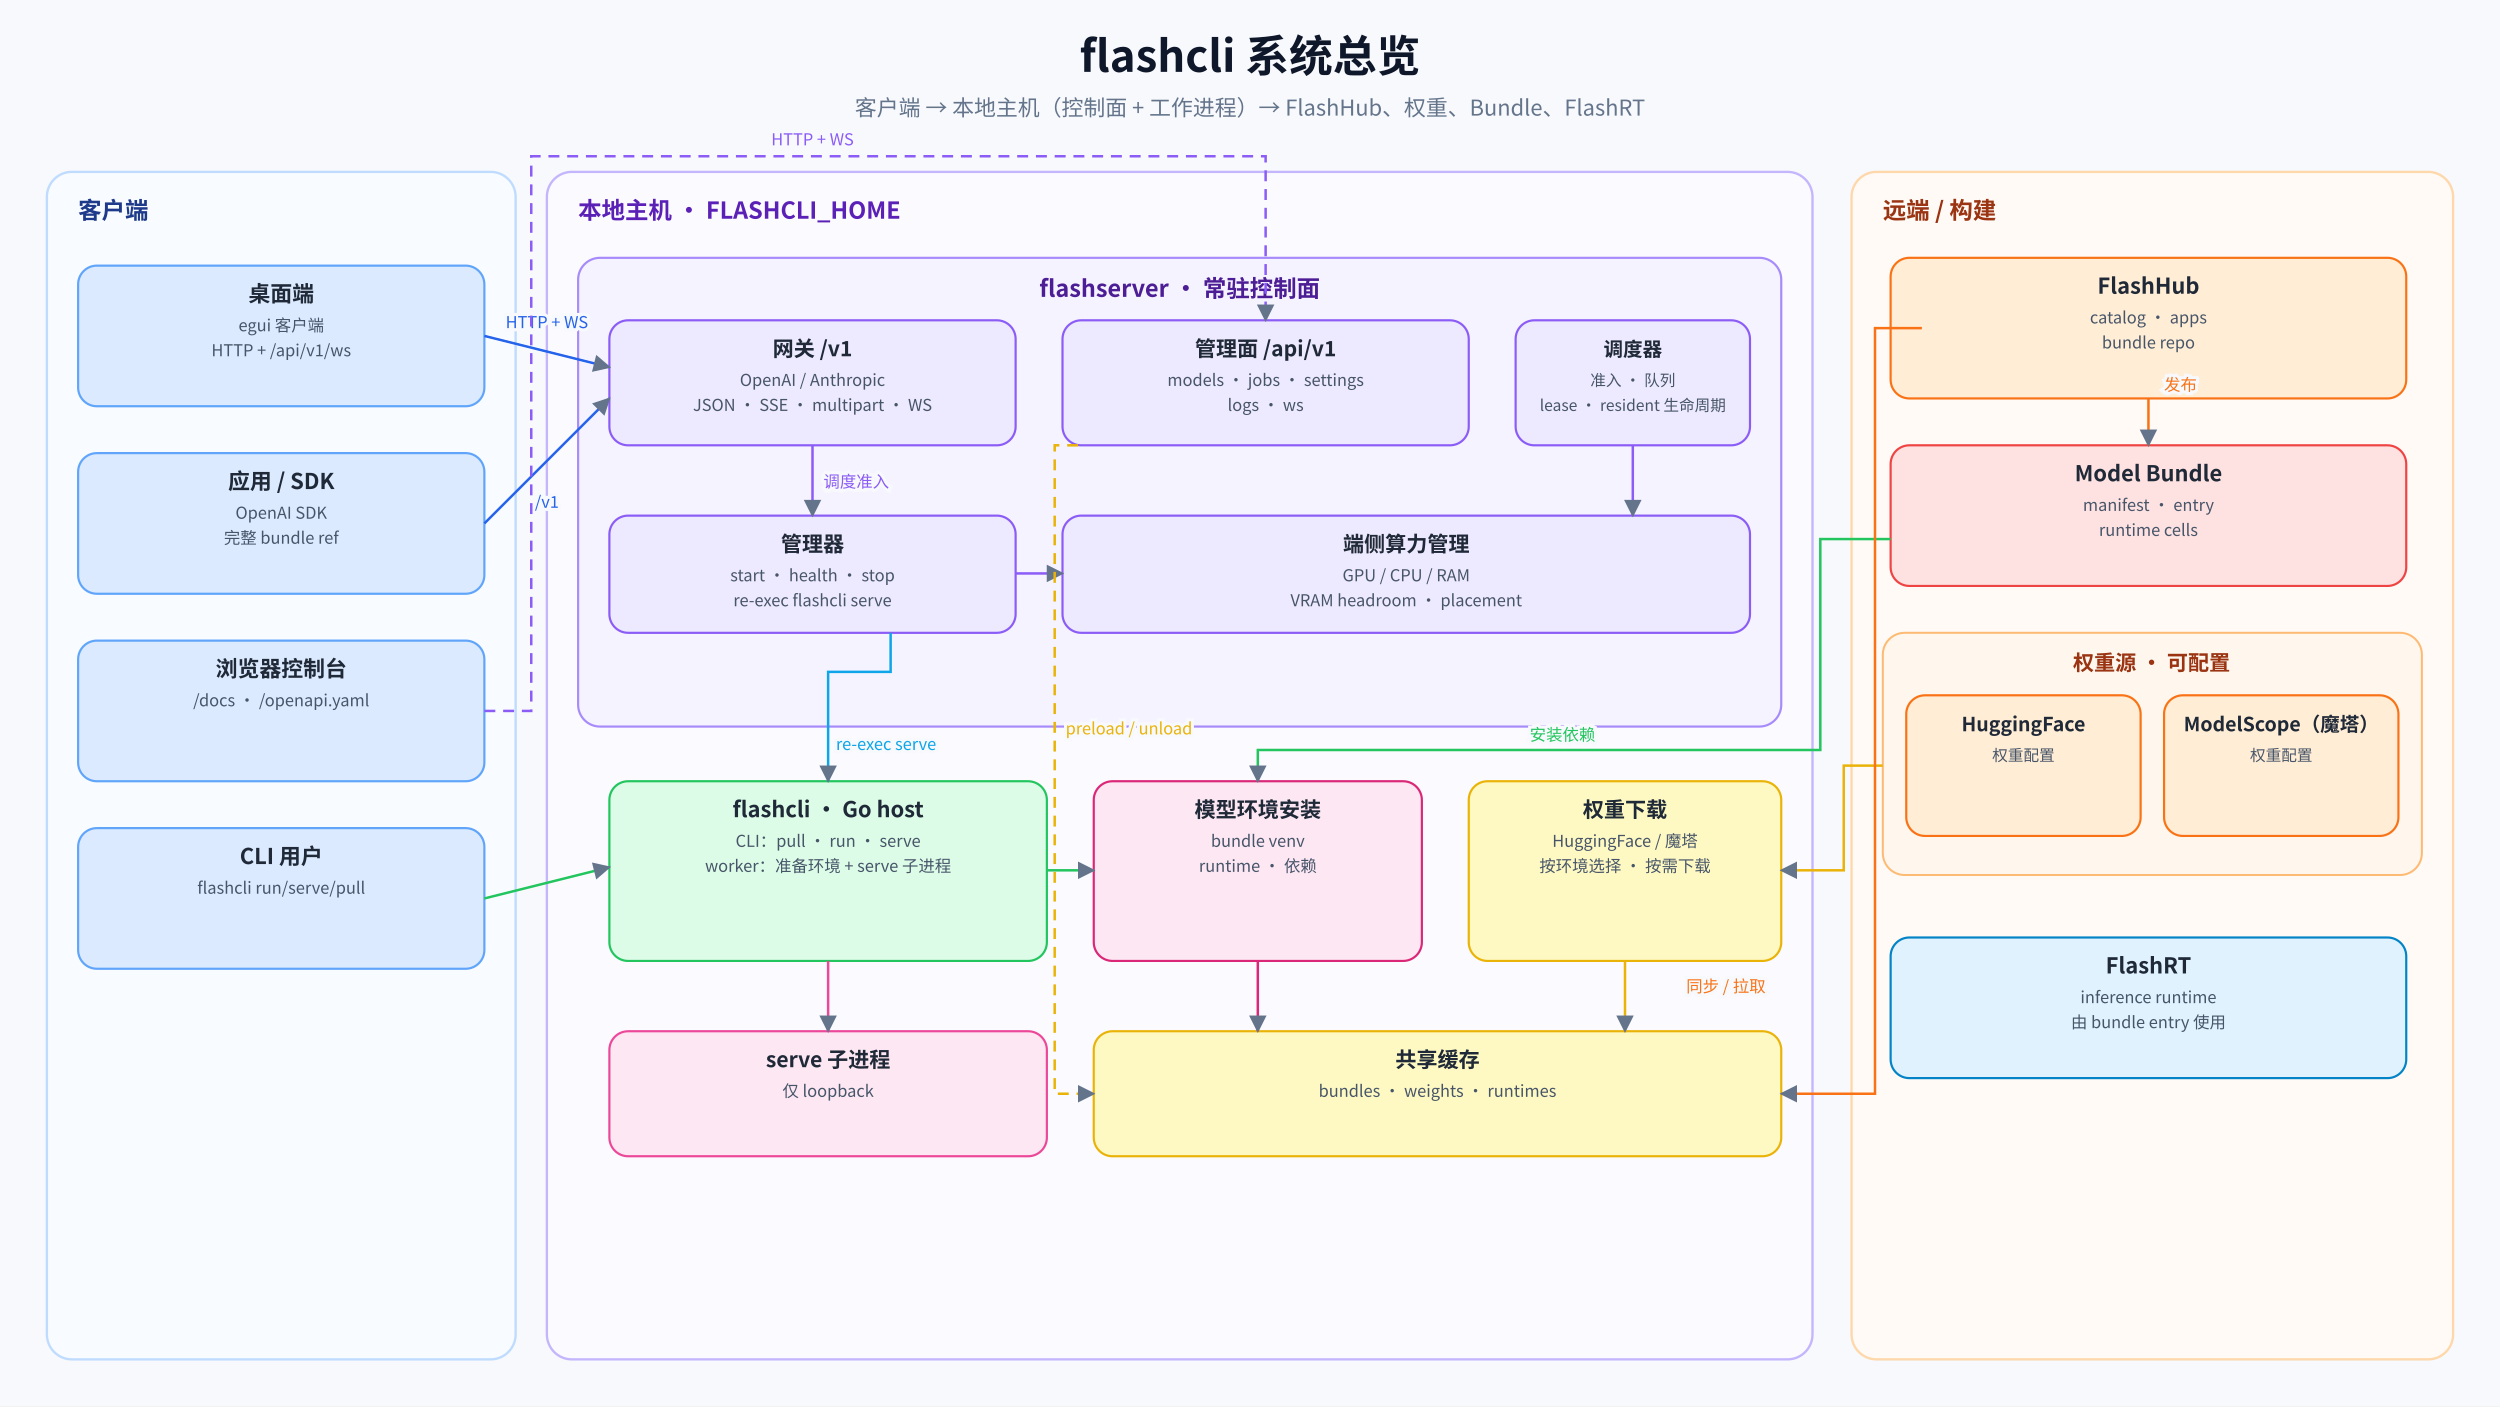
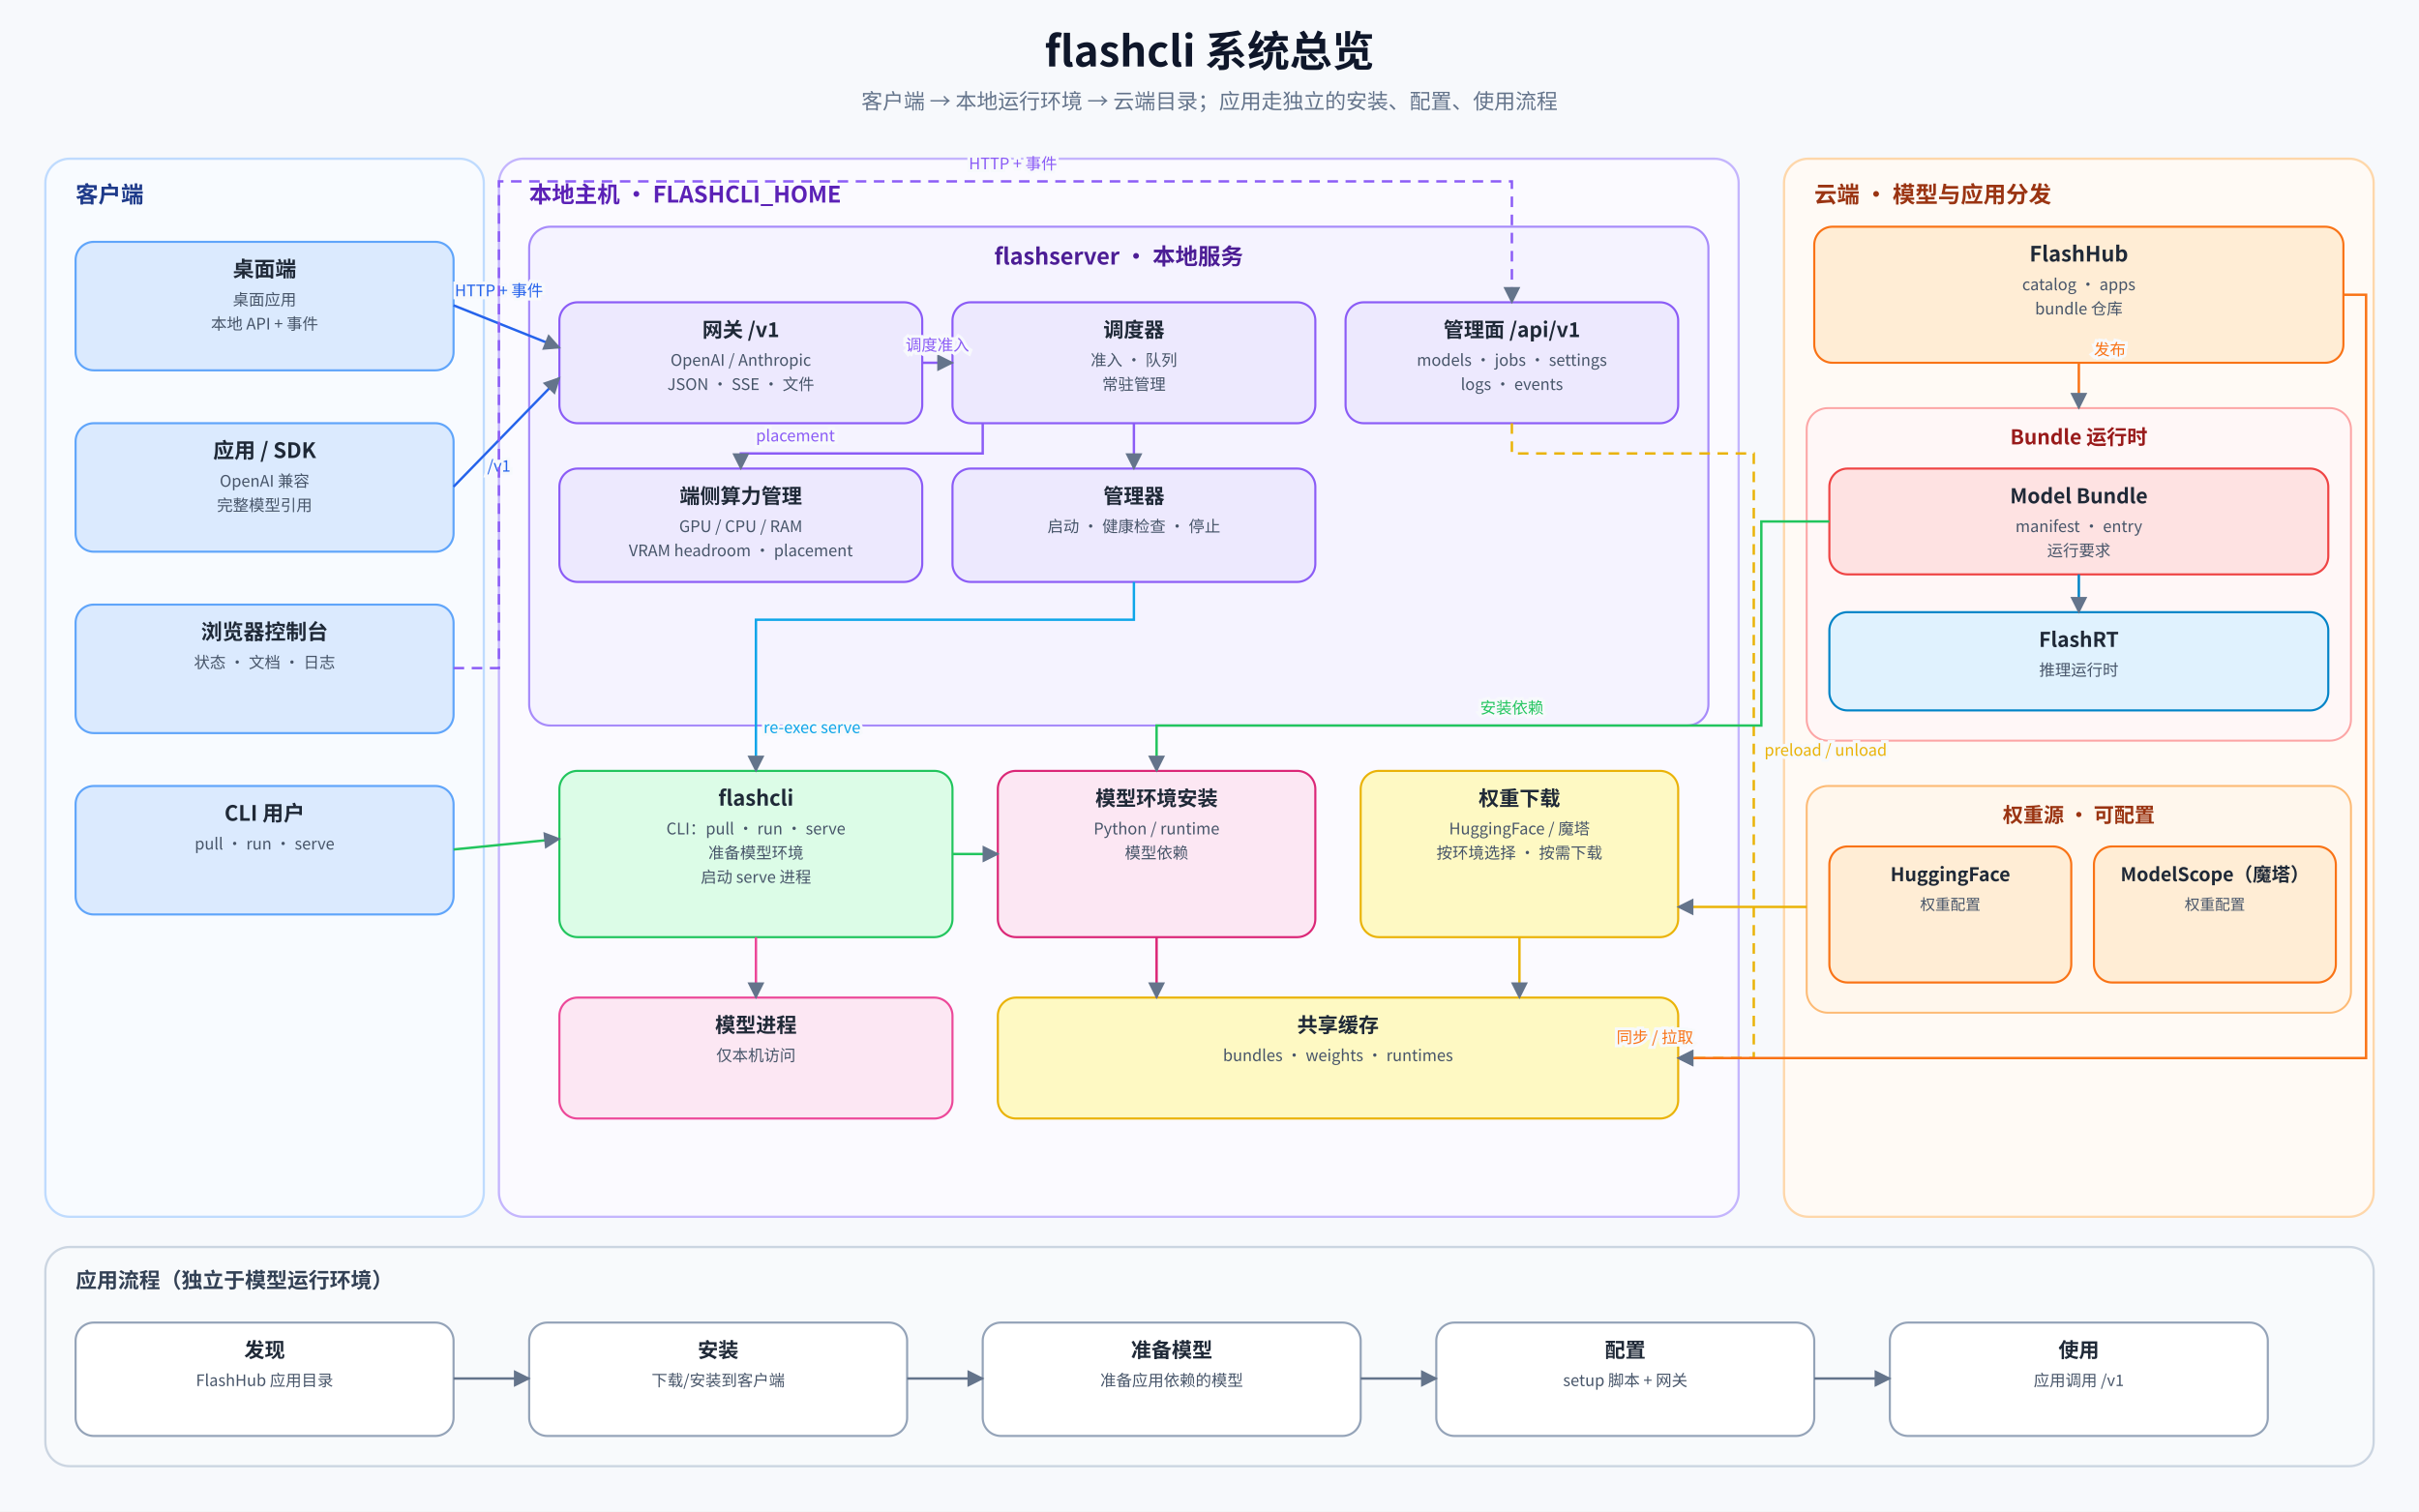
- <svg xmlns="http://www.w3.org/2000/svg" width="1600" height="900" viewBox="0 0 1600 900">
+ <svg xmlns="http://www.w3.org/2000/svg" width="1600" height="1000" viewBox="0 0 1600 1000">
  <defs>
    <marker id="arrow" viewBox="0 0 10 10" refX="9" refY="5" markerWidth="7" markerHeight="7" orient="auto-start-reverse">
      <path d="M 0 0 L 10 5 L 0 10 z" fill="#64748b" />
    </marker>
  </defs>
-   <rect width="1600" height="900" fill="#f7f9fc" />
-   <text x="800.0" y="46" text-anchor="middle" font-family="Noto Sans CJK SC, Microsoft YaHei, sans-serif" font-size="28" font-weight="700" fill="#0f172a">flashcli 系统总览</text>
-   <text x="800.0" y="74" text-anchor="middle" font-family="Noto Sans CJK SC, Microsoft YaHei, sans-serif" font-size="14" fill="#64748b">客户端 → 本地主机（控制面 + 工作进程）→ FlashHub、权重、Bundle、FlashRT</text>
-   <rect x="30" y="110" width="300" height="760" rx="16" fill="#f8fbff" stroke="#bfdbfe" stroke-width="1.5" />
-   <text x="50" y="140" font-family="Noto Sans CJK SC, Microsoft YaHei, sans-serif" font-size="15" font-weight="700" fill="#1e3a8a">客户端</text>
-   <rect x="350" y="110" width="810" height="760" rx="16" fill="#fbfaff" stroke="#c4b5fd" stroke-width="1.5" />
-   <text x="370" y="140" font-family="Noto Sans CJK SC, Microsoft YaHei, sans-serif" font-size="15" font-weight="700" fill="#5b21b6">本地主机 · FLASHCLI_HOME</text>
-   <rect x="1185" y="110" width="385" height="760" rx="16" fill="#fffaf5" stroke="#fed7aa" stroke-width="1.5" />
-   <text x="1205" y="140" font-family="Noto Sans CJK SC, Microsoft YaHei, sans-serif" font-size="15" font-weight="700" fill="#9a3412">远端 / 构建</text>
-   <rect x="50" y="170" width="260" height="90" rx="12" fill="#dbeafe" stroke="#60a5fa" stroke-width="1.4" />
-   <text x="180.0" y="193" text-anchor="middle" font-family="Noto Sans CJK SC, Microsoft YaHei, sans-serif" font-size="14" font-weight="700" fill="#1f2937">桌面端</text>
-   <text x="180.0" y="212" text-anchor="middle" font-family="Noto Sans CJK SC, Microsoft YaHei, sans-serif" font-size="10.5" fill="#475569">egui 客户端</text>
-   <text x="180.0" y="228" text-anchor="middle" font-family="Noto Sans CJK SC, Microsoft YaHei, sans-serif" font-size="10.5" fill="#475569">HTTP + /api/v1/ws</text>
-   <rect x="50" y="290" width="260" height="90" rx="12" fill="#dbeafe" stroke="#60a5fa" stroke-width="1.4" />
-   <text x="180.0" y="313" text-anchor="middle" font-family="Noto Sans CJK SC, Microsoft YaHei, sans-serif" font-size="14" font-weight="700" fill="#1f2937">应用 / SDK</text>
-   <text x="180.0" y="332" text-anchor="middle" font-family="Noto Sans CJK SC, Microsoft YaHei, sans-serif" font-size="10.5" fill="#475569">OpenAI SDK</text>
-   <text x="180.0" y="348" text-anchor="middle" font-family="Noto Sans CJK SC, Microsoft YaHei, sans-serif" font-size="10.5" fill="#475569">完整 bundle ref</text>
-   <rect x="50" y="410" width="260" height="90" rx="12" fill="#dbeafe" stroke="#60a5fa" stroke-width="1.4" />
-   <text x="180.0" y="433" text-anchor="middle" font-family="Noto Sans CJK SC, Microsoft YaHei, sans-serif" font-size="14" font-weight="700" fill="#1f2937">浏览器控制台</text>
-   <text x="180.0" y="452" text-anchor="middle" font-family="Noto Sans CJK SC, Microsoft YaHei, sans-serif" font-size="10.5" fill="#475569">/docs · /openapi.yaml</text>
-   <rect x="50" y="530" width="260" height="90" rx="12" fill="#dbeafe" stroke="#60a5fa" stroke-width="1.4" />
-   <text x="180.0" y="553" text-anchor="middle" font-family="Noto Sans CJK SC, Microsoft YaHei, sans-serif" font-size="14" font-weight="700" fill="#1f2937">CLI 用户</text>
-   <text x="180.0" y="572" text-anchor="middle" font-family="Noto Sans CJK SC, Microsoft YaHei, sans-serif" font-size="10.5" fill="#475569">flashcli run/serve/pull</text>
-   <rect x="370" y="165" width="770" height="300" rx="14" fill="#f5f3ff" stroke="#a78bfa" stroke-width="1.4" />
-   <text x="755" y="190" text-anchor="middle" font-family="Noto Sans CJK SC, Microsoft YaHei, sans-serif" font-size="15" font-weight="700" fill="#4c1d95">flashserver · 常驻控制面</text>
-   <rect x="390" y="205" width="260" height="80" rx="12" fill="#ede9fe" stroke="#8b5cf6" stroke-width="1.4" />
-   <text x="520.0" y="228" text-anchor="middle" font-family="Noto Sans CJK SC, Microsoft YaHei, sans-serif" font-size="13.5" font-weight="700" fill="#1f2937">网关 /v1</text>
-   <text x="520.0" y="247" text-anchor="middle" font-family="Noto Sans CJK SC, Microsoft YaHei, sans-serif" font-size="10.5" fill="#475569">OpenAI / Anthropic</text>
-   <text x="520.0" y="263" text-anchor="middle" font-family="Noto Sans CJK SC, Microsoft YaHei, sans-serif" font-size="10.5" fill="#475569">JSON · SSE · multipart · WS</text>
-   <rect x="680" y="205" width="260" height="80" rx="12" fill="#ede9fe" stroke="#8b5cf6" stroke-width="1.4" />
-   <text x="810.0" y="228" text-anchor="middle" font-family="Noto Sans CJK SC, Microsoft YaHei, sans-serif" font-size="13.5" font-weight="700" fill="#1f2937">管理面 /api/v1</text>
-   <text x="810.0" y="247" text-anchor="middle" font-family="Noto Sans CJK SC, Microsoft YaHei, sans-serif" font-size="10.5" fill="#475569">models · jobs · settings</text>
-   <text x="810.0" y="263" text-anchor="middle" font-family="Noto Sans CJK SC, Microsoft YaHei, sans-serif" font-size="10.5" fill="#475569">logs · ws</text>
-   <rect x="970" y="205" width="150" height="80" rx="12" fill="#ede9fe" stroke="#8b5cf6" stroke-width="1.4" />
-   <text x="1045.0" y="228" text-anchor="middle" font-family="Noto Sans CJK SC, Microsoft YaHei, sans-serif" font-size="12.5" font-weight="700" fill="#1f2937">调度器</text>
-   <text x="1045.0" y="247" text-anchor="middle" font-family="Noto Sans CJK SC, Microsoft YaHei, sans-serif" font-size="10" fill="#475569">准入 · 队列</text>
-   <text x="1045.0" y="263" text-anchor="middle" font-family="Noto Sans CJK SC, Microsoft YaHei, sans-serif" font-size="10" fill="#475569">lease · resident 生命周期</text>
-   <rect x="390" y="330" width="260" height="75" rx="12" fill="#ede9fe" stroke="#8b5cf6" stroke-width="1.4" />
-   <text x="520.0" y="353" text-anchor="middle" font-family="Noto Sans CJK SC, Microsoft YaHei, sans-serif" font-size="13.5" font-weight="700" fill="#1f2937">管理器</text>
-   <text x="520.0" y="372" text-anchor="middle" font-family="Noto Sans CJK SC, Microsoft YaHei, sans-serif" font-size="10.5" fill="#475569">start · health · stop</text>
-   <text x="520.0" y="388" text-anchor="middle" font-family="Noto Sans CJK SC, Microsoft YaHei, sans-serif" font-size="10.5" fill="#475569">re-exec flashcli serve</text>
-   <rect x="680" y="330" width="440" height="75" rx="12" fill="#ede9fe" stroke="#8b5cf6" stroke-width="1.4" />
-   <text x="900.0" y="353" text-anchor="middle" font-family="Noto Sans CJK SC, Microsoft YaHei, sans-serif" font-size="13.5" font-weight="700" fill="#1f2937">端侧算力管理</text>
-   <text x="900.0" y="372" text-anchor="middle" font-family="Noto Sans CJK SC, Microsoft YaHei, sans-serif" font-size="10.5" fill="#475569">GPU / CPU / RAM</text>
-   <text x="900.0" y="388" text-anchor="middle" font-family="Noto Sans CJK SC, Microsoft YaHei, sans-serif" font-size="10.5" fill="#475569">VRAM headroom · placement</text>
-   <rect x="390" y="500" width="280" height="115" rx="12" fill="#dcfce7" stroke="#22c55e" stroke-width="1.4" />
-   <text x="530.0" y="523" text-anchor="middle" font-family="Noto Sans CJK SC, Microsoft YaHei, sans-serif" font-size="14" font-weight="700" fill="#1f2937">flashcli · Go host</text>
-   <text x="530.0" y="542" text-anchor="middle" font-family="Noto Sans CJK SC, Microsoft YaHei, sans-serif" font-size="10.5" fill="#475569">CLI：pull · run · serve</text>
-   <text x="530.0" y="558" text-anchor="middle" font-family="Noto Sans CJK SC, Microsoft YaHei, sans-serif" font-size="10.5" fill="#475569">worker：准备环境 + serve 子进程</text>
-   <rect x="700" y="500" width="210" height="115" rx="12" fill="#fce7f3" stroke="#db2777" stroke-width="1.4" />
-   <text x="805.0" y="523" text-anchor="middle" font-family="Noto Sans CJK SC, Microsoft YaHei, sans-serif" font-size="13.5" font-weight="700" fill="#1f2937">模型环境安装</text>
-   <text x="805.0" y="542" text-anchor="middle" font-family="Noto Sans CJK SC, Microsoft YaHei, sans-serif" font-size="10.5" fill="#475569">bundle venv</text>
-   <text x="805.0" y="558" text-anchor="middle" font-family="Noto Sans CJK SC, Microsoft YaHei, sans-serif" font-size="10.5" fill="#475569">runtime · 依赖</text>
-   <rect x="940" y="500" width="200" height="115" rx="12" fill="#fef9c3" stroke="#eab308" stroke-width="1.4" />
-   <text x="1040.0" y="523" text-anchor="middle" font-family="Noto Sans CJK SC, Microsoft YaHei, sans-serif" font-size="13.5" font-weight="700" fill="#1f2937">权重下载</text>
-   <text x="1040.0" y="542" text-anchor="middle" font-family="Noto Sans CJK SC, Microsoft YaHei, sans-serif" font-size="10.5" fill="#475569">HuggingFace / 魔塔</text>
-   <text x="1040.0" y="558" text-anchor="middle" font-family="Noto Sans CJK SC, Microsoft YaHei, sans-serif" font-size="10.5" fill="#475569">按环境选择 · 按需下载</text>
-   <rect x="390" y="660" width="280" height="80" rx="12" fill="#fce7f3" stroke="#ec4899" stroke-width="1.4" />
-   <text x="530.0" y="683" text-anchor="middle" font-family="Noto Sans CJK SC, Microsoft YaHei, sans-serif" font-size="13.5" font-weight="700" fill="#1f2937">serve 子进程</text>
-   <text x="530.0" y="702" text-anchor="middle" font-family="Noto Sans CJK SC, Microsoft YaHei, sans-serif" font-size="10.5" fill="#475569">仅 loopback</text>
-   <rect x="700" y="660" width="440" height="80" rx="12" fill="#fef9c3" stroke="#eab308" stroke-width="1.4" />
-   <text x="920.0" y="683" text-anchor="middle" font-family="Noto Sans CJK SC, Microsoft YaHei, sans-serif" font-size="13.5" font-weight="700" fill="#1f2937">共享缓存</text>
-   <text x="920.0" y="702" text-anchor="middle" font-family="Noto Sans CJK SC, Microsoft YaHei, sans-serif" font-size="10.5" fill="#475569">bundles · weights · runtimes</text>
-   <rect x="1210" y="165" width="330" height="90" rx="12" fill="#ffedd5" stroke="#f97316" stroke-width="1.4" />
-   <text x="1375.0" y="188" text-anchor="middle" font-family="Noto Sans CJK SC, Microsoft YaHei, sans-serif" font-size="14" font-weight="700" fill="#1f2937">FlashHub</text>
-   <text x="1375.0" y="207" text-anchor="middle" font-family="Noto Sans CJK SC, Microsoft YaHei, sans-serif" font-size="10.5" fill="#475569">catalog · apps</text>
-   <text x="1375.0" y="223" text-anchor="middle" font-family="Noto Sans CJK SC, Microsoft YaHei, sans-serif" font-size="10.5" fill="#475569">bundle repo</text>
-   <rect x="1210" y="285" width="330" height="90" rx="12" fill="#fee2e2" stroke="#ef4444" stroke-width="1.4" />
-   <text x="1375.0" y="308" text-anchor="middle" font-family="Noto Sans CJK SC, Microsoft YaHei, sans-serif" font-size="14" font-weight="700" fill="#1f2937">Model Bundle</text>
-   <text x="1375.0" y="327" text-anchor="middle" font-family="Noto Sans CJK SC, Microsoft YaHei, sans-serif" font-size="10.5" fill="#475569">manifest · entry</text>
-   <text x="1375.0" y="343" text-anchor="middle" font-family="Noto Sans CJK SC, Microsoft YaHei, sans-serif" font-size="10.5" fill="#475569">runtime cells</text>
-   <rect x="1205" y="405" width="345" height="155" rx="14" fill="#fff7ed" stroke="#fdba74" stroke-width="1.3" />
-   <text x="1377" y="429" text-anchor="middle" font-family="Noto Sans CJK SC, Microsoft YaHei, sans-serif" font-size="13.5" font-weight="700" fill="#9a3412">权重源 · 可配置</text>
-   <rect x="1220" y="445" width="150" height="90" rx="12" fill="#ffedd5" stroke="#f97316" stroke-width="1.4" />
-   <text x="1295.0" y="468" text-anchor="middle" font-family="Noto Sans CJK SC, Microsoft YaHei, sans-serif" font-size="12.5" font-weight="700" fill="#1f2937">HuggingFace</text>
-   <text x="1295.0" y="487" text-anchor="middle" font-family="Noto Sans CJK SC, Microsoft YaHei, sans-serif" font-size="10" fill="#475569">权重配置</text>
-   <rect x="1385" y="445" width="150" height="90" rx="12" fill="#ffedd5" stroke="#f97316" stroke-width="1.4" />
-   <text x="1460.0" y="468" text-anchor="middle" font-family="Noto Sans CJK SC, Microsoft YaHei, sans-serif" font-size="12.5" font-weight="700" fill="#1f2937">ModelScope（魔塔）</text>
-   <text x="1460.0" y="487" text-anchor="middle" font-family="Noto Sans CJK SC, Microsoft YaHei, sans-serif" font-size="10" fill="#475569">权重配置</text>
-   <rect x="1210" y="600" width="330" height="90" rx="12" fill="#e0f2fe" stroke="#0284c7" stroke-width="1.4" />
-   <text x="1375.0" y="623" text-anchor="middle" font-family="Noto Sans CJK SC, Microsoft YaHei, sans-serif" font-size="14" font-weight="700" fill="#1f2937">FlashRT</text>
-   <text x="1375.0" y="642" text-anchor="middle" font-family="Noto Sans CJK SC, Microsoft YaHei, sans-serif" font-size="10.5" fill="#475569">inference runtime</text>
-   <text x="1375.0" y="658" text-anchor="middle" font-family="Noto Sans CJK SC, Microsoft YaHei, sans-serif" font-size="10.5" fill="#475569">由 bundle entry 使用</text>
-   <path d="M 310,215 L 390,235" fill="none" stroke="#2563eb" stroke-width="1.6" marker-end="url(#arrow)" />
-   <text x="350" y="210" text-anchor="middle" font-family="Noto Sans CJK SC, Microsoft YaHei, sans-serif" font-size="10.5" fill="#2563eb" stroke="#f7f9fc" stroke-width="4" paint-order="stroke">HTTP + WS</text>
-   <path d="M 310,335 L 390,255" fill="none" stroke="#2563eb" stroke-width="1.6" marker-end="url(#arrow)" />
-   <text x="350" y="325" text-anchor="middle" font-family="Noto Sans CJK SC, Microsoft YaHei, sans-serif" font-size="10.5" fill="#2563eb" stroke="#f7f9fc" stroke-width="4" paint-order="stroke">/v1</text>
-   <path d="M 310,455 L 340,455 L 340,100 L 810,100 L 810,205" fill="none" stroke="#8b5cf6" stroke-width="1.6" stroke-dasharray="7 5" marker-end="url(#arrow)" />
-   <text x="520" y="93" text-anchor="middle" font-family="Noto Sans CJK SC, Microsoft YaHei, sans-serif" font-size="10.5" fill="#8b5cf6" stroke="#f7f9fc" stroke-width="4" paint-order="stroke">HTTP + WS</text>
-   <path d="M 310,575 L 390,555" fill="none" stroke="#22c55e" stroke-width="1.6" marker-end="url(#arrow)" />
-   <path d="M 520,285 L 520,330" fill="none" stroke="#8b5cf6" stroke-width="1.6" marker-end="url(#arrow)" />
-   <text x="527" y="312" text-anchor="start" font-family="Noto Sans CJK SC, Microsoft YaHei, sans-serif" font-size="10.5" fill="#8b5cf6" stroke="#f7f9fc" stroke-width="4" paint-order="stroke">调度准入</text>
-   <path d="M 650,367 L 680,367" fill="none" stroke="#8b5cf6" stroke-width="1.6" marker-end="url(#arrow)" />
-   <path d="M 1045,285 L 1045,330" fill="none" stroke="#8b5cf6" stroke-width="1.6" marker-end="url(#arrow)" />
-   <path d="M 570,405 L 570,430 L 530,430 L 530,500" fill="none" stroke="#0ea5e9" stroke-width="1.6" marker-end="url(#arrow)" />
-   <text x="535" y="480" text-anchor="start" font-family="Noto Sans CJK SC, Microsoft YaHei, sans-serif" font-size="10.5" fill="#0ea5e9" stroke="#f7f9fc" stroke-width="4" paint-order="stroke">re-exec serve</text>
-   <path d="M 670,557 L 700,557" fill="none" stroke="#22c55e" stroke-width="1.6" marker-end="url(#arrow)" />
-   <path d="M 530,615 L 530,660" fill="none" stroke="#ec4899" stroke-width="1.6" marker-end="url(#arrow)" />
-   <path d="M 805,615 L 805,660" fill="none" stroke="#db2777" stroke-width="1.6" marker-end="url(#arrow)" />
-   <path d="M 1040,615 L 1040,660" fill="none" stroke="#eab308" stroke-width="1.6" marker-end="url(#arrow)" />
-   <path d="M 690,285 L 675,285 L 675,700 L 700,700" fill="none" stroke="#eab308" stroke-width="1.6" stroke-dasharray="7 5" marker-end="url(#arrow)" />
-   <text x="682" y="470" text-anchor="start" font-family="Noto Sans CJK SC, Microsoft YaHei, sans-serif" font-size="10.5" fill="#eab308" stroke="#f7f9fc" stroke-width="4" paint-order="stroke">preload / unload</text>
-   <path d="M 1375,255 L 1375,285" fill="none" stroke="#f97316" stroke-width="1.6" marker-end="url(#arrow)" />
-   <text x="1385" y="250" text-anchor="start" font-family="Noto Sans CJK SC, Microsoft YaHei, sans-serif" font-size="10.5" fill="#f97316" stroke="#f7f9fc" stroke-width="4" paint-order="stroke">发布</text>
-   <path d="M 1210,345 L 1165,345 L 1165,480 L 805,480 L 805,500" fill="none" stroke="#22c55e" stroke-width="1.6" marker-end="url(#arrow)" />
-   <text x="1000" y="474" text-anchor="middle" font-family="Noto Sans CJK SC, Microsoft YaHei, sans-serif" font-size="10.5" fill="#22c55e" stroke="#f7f9fc" stroke-width="4" paint-order="stroke">安装依赖</text>
-   <path d="M 1205,490 L 1180,490 L 1180,557 L 1140,557" fill="none" stroke="#eab308" stroke-width="1.6" marker-end="url(#arrow)" />
-   <path d="M 1230,210 L 1200,210 L 1200,700 L 1140,700" fill="none" stroke="#f97316" stroke-width="1.6" marker-end="url(#arrow)" />
-   <text x="1130" y="635" text-anchor="end" font-family="Noto Sans CJK SC, Microsoft YaHei, sans-serif" font-size="10.5" fill="#f97316" stroke="#f7f9fc" stroke-width="4" paint-order="stroke">同步 / 拉取</text>
+   <rect width="1600" height="1000" fill="#f7f9fc" />
+   <text x="800.0" y="44" text-anchor="middle" font-family="Noto Sans CJK SC, Microsoft YaHei, sans-serif" font-size="28" font-weight="700" fill="#0f172a">flashcli 系统总览</text>
+   <text x="800.0" y="72" text-anchor="middle" font-family="Noto Sans CJK SC, Microsoft YaHei, sans-serif" font-size="14" fill="#64748b">客户端 → 本地运行环境 → 云端目录；应用走独立的安装、配置、使用流程</text>
+   <rect x="30" y="105" width="290" height="700" rx="16" fill="#f8fbff" stroke="#bfdbfe" stroke-width="1.5" />
+   <text x="50" y="134" font-family="Noto Sans CJK SC, Microsoft YaHei, sans-serif" font-size="15" font-weight="700" fill="#1e3a8a">客户端</text>
+   <rect x="330" y="105" width="820" height="700" rx="16" fill="#fbfaff" stroke="#c4b5fd" stroke-width="1.5" />
+   <text x="350" y="134" font-family="Noto Sans CJK SC, Microsoft YaHei, sans-serif" font-size="15" font-weight="700" fill="#5b21b6">本地主机 · FLASHCLI_HOME</text>
+   <rect x="1180" y="105" width="390" height="700" rx="16" fill="#fffaf5" stroke="#fed7aa" stroke-width="1.5" />
+   <text x="1200" y="134" font-family="Noto Sans CJK SC, Microsoft YaHei, sans-serif" font-size="15" font-weight="700" fill="#9a3412">云端 · 模型与应用分发</text>
+   <rect x="50" y="160" width="250" height="85" rx="12" fill="#dbeafe" stroke="#60a5fa" stroke-width="1.4" />
+   <text x="175.0" y="183" text-anchor="middle" font-family="Noto Sans CJK SC, Microsoft YaHei, sans-serif" font-size="14" font-weight="700" fill="#1f2937">桌面端</text>
+   <text x="175.0" y="202" text-anchor="middle" font-family="Noto Sans CJK SC, Microsoft YaHei, sans-serif" font-size="10.5" fill="#475569">桌面应用</text>
+   <text x="175.0" y="218" text-anchor="middle" font-family="Noto Sans CJK SC, Microsoft YaHei, sans-serif" font-size="10.5" fill="#475569">本地 API + 事件</text>
+   <rect x="50" y="280" width="250" height="85" rx="12" fill="#dbeafe" stroke="#60a5fa" stroke-width="1.4" />
+   <text x="175.0" y="303" text-anchor="middle" font-family="Noto Sans CJK SC, Microsoft YaHei, sans-serif" font-size="14" font-weight="700" fill="#1f2937">应用 / SDK</text>
+   <text x="175.0" y="322" text-anchor="middle" font-family="Noto Sans CJK SC, Microsoft YaHei, sans-serif" font-size="10.5" fill="#475569">OpenAI 兼容</text>
+   <text x="175.0" y="338" text-anchor="middle" font-family="Noto Sans CJK SC, Microsoft YaHei, sans-serif" font-size="10.5" fill="#475569">完整模型引用</text>
+   <rect x="50" y="400" width="250" height="85" rx="12" fill="#dbeafe" stroke="#60a5fa" stroke-width="1.4" />
+   <text x="175.0" y="423" text-anchor="middle" font-family="Noto Sans CJK SC, Microsoft YaHei, sans-serif" font-size="14" font-weight="700" fill="#1f2937">浏览器控制台</text>
+   <text x="175.0" y="442" text-anchor="middle" font-family="Noto Sans CJK SC, Microsoft YaHei, sans-serif" font-size="10.5" fill="#475569">状态 · 文档 · 日志</text>
+   <rect x="50" y="520" width="250" height="85" rx="12" fill="#dbeafe" stroke="#60a5fa" stroke-width="1.4" />
+   <text x="175.0" y="543" text-anchor="middle" font-family="Noto Sans CJK SC, Microsoft YaHei, sans-serif" font-size="14" font-weight="700" fill="#1f2937">CLI 用户</text>
+   <text x="175.0" y="562" text-anchor="middle" font-family="Noto Sans CJK SC, Microsoft YaHei, sans-serif" font-size="10.5" fill="#475569">pull · run · serve</text>
+   <rect x="350" y="150" width="780" height="330" rx="14" fill="#f5f3ff" stroke="#a78bfa" stroke-width="1.4" />
+   <text x="740" y="175" text-anchor="middle" font-family="Noto Sans CJK SC, Microsoft YaHei, sans-serif" font-size="15" font-weight="700" fill="#4c1d95">flashserver · 本地服务</text>
+   <rect x="370" y="200" width="240" height="80" rx="12" fill="#ede9fe" stroke="#8b5cf6" stroke-width="1.4" />
+   <text x="490.0" y="223" text-anchor="middle" font-family="Noto Sans CJK SC, Microsoft YaHei, sans-serif" font-size="13.5" font-weight="700" fill="#1f2937">网关 /v1</text>
+   <text x="490.0" y="242" text-anchor="middle" font-family="Noto Sans CJK SC, Microsoft YaHei, sans-serif" font-size="10.5" fill="#475569">OpenAI / Anthropic</text>
+   <text x="490.0" y="258" text-anchor="middle" font-family="Noto Sans CJK SC, Microsoft YaHei, sans-serif" font-size="10.5" fill="#475569">JSON · SSE · 文件</text>
+   <rect x="630" y="200" width="240" height="80" rx="12" fill="#ede9fe" stroke="#8b5cf6" stroke-width="1.4" />
+   <text x="750.0" y="223" text-anchor="middle" font-family="Noto Sans CJK SC, Microsoft YaHei, sans-serif" font-size="13.5" font-weight="700" fill="#1f2937">调度器</text>
+   <text x="750.0" y="242" text-anchor="middle" font-family="Noto Sans CJK SC, Microsoft YaHei, sans-serif" font-size="10.5" fill="#475569">准入 · 队列</text>
+   <text x="750.0" y="258" text-anchor="middle" font-family="Noto Sans CJK SC, Microsoft YaHei, sans-serif" font-size="10.5" fill="#475569">常驻管理</text>
+   <rect x="890" y="200" width="220" height="80" rx="12" fill="#ede9fe" stroke="#8b5cf6" stroke-width="1.4" />
+   <text x="1000.0" y="223" text-anchor="middle" font-family="Noto Sans CJK SC, Microsoft YaHei, sans-serif" font-size="13.5" font-weight="700" fill="#1f2937">管理面 /api/v1</text>
+   <text x="1000.0" y="242" text-anchor="middle" font-family="Noto Sans CJK SC, Microsoft YaHei, sans-serif" font-size="10.5" fill="#475569">models · jobs · settings</text>
+   <text x="1000.0" y="258" text-anchor="middle" font-family="Noto Sans CJK SC, Microsoft YaHei, sans-serif" font-size="10.5" fill="#475569">logs · events</text>
+   <rect x="630" y="310" width="240" height="75" rx="12" fill="#ede9fe" stroke="#8b5cf6" stroke-width="1.4" />
+   <text x="750.0" y="333" text-anchor="middle" font-family="Noto Sans CJK SC, Microsoft YaHei, sans-serif" font-size="13.5" font-weight="700" fill="#1f2937">管理器</text>
+   <text x="750.0" y="352" text-anchor="middle" font-family="Noto Sans CJK SC, Microsoft YaHei, sans-serif" font-size="10.5" fill="#475569">启动 · 健康检查 · 停止</text>
+   <rect x="370" y="310" width="240" height="75" rx="12" fill="#ede9fe" stroke="#8b5cf6" stroke-width="1.4" />
+   <text x="490.0" y="333" text-anchor="middle" font-family="Noto Sans CJK SC, Microsoft YaHei, sans-serif" font-size="13.5" font-weight="700" fill="#1f2937">端侧算力管理</text>
+   <text x="490.0" y="352" text-anchor="middle" font-family="Noto Sans CJK SC, Microsoft YaHei, sans-serif" font-size="10.5" fill="#475569">GPU / CPU / RAM</text>
+   <text x="490.0" y="368" text-anchor="middle" font-family="Noto Sans CJK SC, Microsoft YaHei, sans-serif" font-size="10.5" fill="#475569">VRAM headroom · placement</text>
+   <rect x="370" y="510" width="260" height="110" rx="12" fill="#dcfce7" stroke="#22c55e" stroke-width="1.4" />
+   <text x="500.0" y="533" text-anchor="middle" font-family="Noto Sans CJK SC, Microsoft YaHei, sans-serif" font-size="14" font-weight="700" fill="#1f2937">flashcli</text>
+   <text x="500.0" y="552" text-anchor="middle" font-family="Noto Sans CJK SC, Microsoft YaHei, sans-serif" font-size="10.5" fill="#475569">CLI：pull · run · serve</text>
+   <text x="500.0" y="568" text-anchor="middle" font-family="Noto Sans CJK SC, Microsoft YaHei, sans-serif" font-size="10.5" fill="#475569">准备模型环境</text>
+   <text x="500.0" y="584" text-anchor="middle" font-family="Noto Sans CJK SC, Microsoft YaHei, sans-serif" font-size="10.5" fill="#475569">启动 serve 进程</text>
+   <rect x="660" y="510" width="210" height="110" rx="12" fill="#fce7f3" stroke="#db2777" stroke-width="1.4" />
+   <text x="765.0" y="533" text-anchor="middle" font-family="Noto Sans CJK SC, Microsoft YaHei, sans-serif" font-size="13.5" font-weight="700" fill="#1f2937">模型环境安装</text>
+   <text x="765.0" y="552" text-anchor="middle" font-family="Noto Sans CJK SC, Microsoft YaHei, sans-serif" font-size="10.5" fill="#475569">Python / runtime</text>
+   <text x="765.0" y="568" text-anchor="middle" font-family="Noto Sans CJK SC, Microsoft YaHei, sans-serif" font-size="10.5" fill="#475569">模型依赖</text>
+   <rect x="900" y="510" width="210" height="110" rx="12" fill="#fef9c3" stroke="#eab308" stroke-width="1.4" />
+   <text x="1005.0" y="533" text-anchor="middle" font-family="Noto Sans CJK SC, Microsoft YaHei, sans-serif" font-size="13.5" font-weight="700" fill="#1f2937">权重下载</text>
+   <text x="1005.0" y="552" text-anchor="middle" font-family="Noto Sans CJK SC, Microsoft YaHei, sans-serif" font-size="10.5" fill="#475569">HuggingFace / 魔塔</text>
+   <text x="1005.0" y="568" text-anchor="middle" font-family="Noto Sans CJK SC, Microsoft YaHei, sans-serif" font-size="10.5" fill="#475569">按环境选择 · 按需下载</text>
+   <rect x="370" y="660" width="260" height="80" rx="12" fill="#fce7f3" stroke="#ec4899" stroke-width="1.4" />
+   <text x="500.0" y="683" text-anchor="middle" font-family="Noto Sans CJK SC, Microsoft YaHei, sans-serif" font-size="13.5" font-weight="700" fill="#1f2937">模型进程</text>
+   <text x="500.0" y="702" text-anchor="middle" font-family="Noto Sans CJK SC, Microsoft YaHei, sans-serif" font-size="10.5" fill="#475569">仅本机访问</text>
+   <rect x="660" y="660" width="450" height="80" rx="12" fill="#fef9c3" stroke="#eab308" stroke-width="1.4" />
+   <text x="885.0" y="683" text-anchor="middle" font-family="Noto Sans CJK SC, Microsoft YaHei, sans-serif" font-size="13.5" font-weight="700" fill="#1f2937">共享缓存</text>
+   <text x="885.0" y="702" text-anchor="middle" font-family="Noto Sans CJK SC, Microsoft YaHei, sans-serif" font-size="10.5" fill="#475569">bundles · weights · runtimes</text>
+   <rect x="1200" y="150" width="350" height="90" rx="12" fill="#ffedd5" stroke="#f97316" stroke-width="1.4" />
+   <text x="1375.0" y="173" text-anchor="middle" font-family="Noto Sans CJK SC, Microsoft YaHei, sans-serif" font-size="14" font-weight="700" fill="#1f2937">FlashHub</text>
+   <text x="1375.0" y="192" text-anchor="middle" font-family="Noto Sans CJK SC, Microsoft YaHei, sans-serif" font-size="10.5" fill="#475569">catalog · apps</text>
+   <text x="1375.0" y="208" text-anchor="middle" font-family="Noto Sans CJK SC, Microsoft YaHei, sans-serif" font-size="10.5" fill="#475569">bundle 仓库</text>
+   <rect x="1195" y="270" width="360" height="220" rx="14" fill="#fff7f7" stroke="#fca5a5" stroke-width="1.3" />
+   <text x="1375" y="294" text-anchor="middle" font-family="Noto Sans CJK SC, Microsoft YaHei, sans-serif" font-size="13.5" font-weight="700" fill="#991b1b">Bundle 运行时</text>
+   <rect x="1210" y="310" width="330" height="70" rx="12" fill="#fee2e2" stroke="#ef4444" stroke-width="1.4" />
+   <text x="1375.0" y="333" text-anchor="middle" font-family="Noto Sans CJK SC, Microsoft YaHei, sans-serif" font-size="13.5" font-weight="700" fill="#1f2937">Model Bundle</text>
+   <text x="1375.0" y="352" text-anchor="middle" font-family="Noto Sans CJK SC, Microsoft YaHei, sans-serif" font-size="10.5" fill="#475569">manifest · entry</text>
+   <text x="1375.0" y="368" text-anchor="middle" font-family="Noto Sans CJK SC, Microsoft YaHei, sans-serif" font-size="10.5" fill="#475569">运行要求</text>
+   <rect x="1210" y="405" width="330" height="65" rx="12" fill="#e0f2fe" stroke="#0284c7" stroke-width="1.4" />
+   <text x="1375.0" y="428" text-anchor="middle" font-family="Noto Sans CJK SC, Microsoft YaHei, sans-serif" font-size="13.5" font-weight="700" fill="#1f2937">FlashRT</text>
+   <text x="1375.0" y="447" text-anchor="middle" font-family="Noto Sans CJK SC, Microsoft YaHei, sans-serif" font-size="10.5" fill="#475569">推理运行时</text>
+   <rect x="1195" y="520" width="360" height="150" rx="14" fill="#fff7ed" stroke="#fdba74" stroke-width="1.3" />
+   <text x="1375" y="544" text-anchor="middle" font-family="Noto Sans CJK SC, Microsoft YaHei, sans-serif" font-size="13.5" font-weight="700" fill="#9a3412">权重源 · 可配置</text>
+   <rect x="1210" y="560" width="160" height="90" rx="12" fill="#ffedd5" stroke="#f97316" stroke-width="1.4" />
+   <text x="1290.0" y="583" text-anchor="middle" font-family="Noto Sans CJK SC, Microsoft YaHei, sans-serif" font-size="12.5" font-weight="700" fill="#1f2937">HuggingFace</text>
+   <text x="1290.0" y="602" text-anchor="middle" font-family="Noto Sans CJK SC, Microsoft YaHei, sans-serif" font-size="10" fill="#475569">权重配置</text>
+   <rect x="1385" y="560" width="160" height="90" rx="12" fill="#ffedd5" stroke="#f97316" stroke-width="1.4" />
+   <text x="1465.0" y="583" text-anchor="middle" font-family="Noto Sans CJK SC, Microsoft YaHei, sans-serif" font-size="12.5" font-weight="700" fill="#1f2937">ModelScope（魔塔）</text>
+   <text x="1465.0" y="602" text-anchor="middle" font-family="Noto Sans CJK SC, Microsoft YaHei, sans-serif" font-size="10" fill="#475569">权重配置</text>
+   <rect x="30" y="825" width="1540" height="145" rx="16" fill="#f8fafc" stroke="#cbd5e1" stroke-width="1.5" />
+   <text x="50" y="852" font-family="Noto Sans CJK SC, Microsoft YaHei, sans-serif" font-size="14" font-weight="700" fill="#334155">应用流程（独立于模型运行环境）</text>
+   <rect x="50" y="875" width="250" height="75" rx="12" fill="#ffffff" stroke="#94a3b8" stroke-width="1.4" />
+   <text x="175.0" y="898" text-anchor="middle" font-family="Noto Sans CJK SC, Microsoft YaHei, sans-serif" font-size="13.5" font-weight="700" fill="#1f2937">发现</text>
+   <text x="175.0" y="917" text-anchor="middle" font-family="Noto Sans CJK SC, Microsoft YaHei, sans-serif" font-size="10.5" fill="#475569">FlashHub 应用目录</text>
+   <rect x="350" y="875" width="250" height="75" rx="12" fill="#ffffff" stroke="#94a3b8" stroke-width="1.4" />
+   <text x="475.0" y="898" text-anchor="middle" font-family="Noto Sans CJK SC, Microsoft YaHei, sans-serif" font-size="13.5" font-weight="700" fill="#1f2937">安装</text>
+   <text x="475.0" y="917" text-anchor="middle" font-family="Noto Sans CJK SC, Microsoft YaHei, sans-serif" font-size="10.5" fill="#475569">下载/安装到客户端</text>
+   <rect x="650" y="875" width="250" height="75" rx="12" fill="#ffffff" stroke="#94a3b8" stroke-width="1.4" />
+   <text x="775.0" y="898" text-anchor="middle" font-family="Noto Sans CJK SC, Microsoft YaHei, sans-serif" font-size="13.5" font-weight="700" fill="#1f2937">准备模型</text>
+   <text x="775.0" y="917" text-anchor="middle" font-family="Noto Sans CJK SC, Microsoft YaHei, sans-serif" font-size="10.5" fill="#475569">准备应用依赖的模型</text>
+   <rect x="950" y="875" width="250" height="75" rx="12" fill="#ffffff" stroke="#94a3b8" stroke-width="1.4" />
+   <text x="1075.0" y="898" text-anchor="middle" font-family="Noto Sans CJK SC, Microsoft YaHei, sans-serif" font-size="13.5" font-weight="700" fill="#1f2937">配置</text>
+   <text x="1075.0" y="917" text-anchor="middle" font-family="Noto Sans CJK SC, Microsoft YaHei, sans-serif" font-size="10.5" fill="#475569">setup 脚本 + 网关</text>
+   <rect x="1250" y="875" width="250" height="75" rx="12" fill="#ffffff" stroke="#94a3b8" stroke-width="1.4" />
+   <text x="1375.0" y="898" text-anchor="middle" font-family="Noto Sans CJK SC, Microsoft YaHei, sans-serif" font-size="13.5" font-weight="700" fill="#1f2937">使用</text>
+   <text x="1375.0" y="917" text-anchor="middle" font-family="Noto Sans CJK SC, Microsoft YaHei, sans-serif" font-size="10.5" fill="#475569">应用调用 /v1</text>
+   <path d="M 300,912 L 350,912" fill="none" stroke="#64748b" stroke-width="1.6" marker-end="url(#arrow)" />
+   <path d="M 600,912 L 650,912" fill="none" stroke="#64748b" stroke-width="1.6" marker-end="url(#arrow)" />
+   <path d="M 900,912 L 950,912" fill="none" stroke="#64748b" stroke-width="1.6" marker-end="url(#arrow)" />
+   <path d="M 1200,912 L 1250,912" fill="none" stroke="#64748b" stroke-width="1.6" marker-end="url(#arrow)" />
+   <path d="M 300,202 L 370,230" fill="none" stroke="#2563eb" stroke-width="1.6" marker-end="url(#arrow)" />
+   <text x="330" y="196" text-anchor="middle" font-family="Noto Sans CJK SC, Microsoft YaHei, sans-serif" font-size="10.5" fill="#2563eb" stroke="#f7f9fc" stroke-width="4" paint-order="stroke">HTTP + 事件</text>
+   <path d="M 300,322 L 370,250" fill="none" stroke="#2563eb" stroke-width="1.6" marker-end="url(#arrow)" />
+   <text x="330" y="312" text-anchor="middle" font-family="Noto Sans CJK SC, Microsoft YaHei, sans-serif" font-size="10.5" fill="#2563eb" stroke="#f7f9fc" stroke-width="4" paint-order="stroke">/v1</text>
+   <path d="M 300,442 L 330,442 L 330,120 L 1000,120 L 1000,200" fill="none" stroke="#8b5cf6" stroke-width="1.6" stroke-dasharray="7 5" marker-end="url(#arrow)" />
+   <text x="670" y="112" text-anchor="middle" font-family="Noto Sans CJK SC, Microsoft YaHei, sans-serif" font-size="10.5" fill="#8b5cf6" stroke="#f7f9fc" stroke-width="4" paint-order="stroke">HTTP + 事件</text>
+   <path d="M 300,562 L 370,555" fill="none" stroke="#22c55e" stroke-width="1.6" marker-end="url(#arrow)" />
+   <path d="M 610,240 L 630,240" fill="none" stroke="#8b5cf6" stroke-width="1.6" marker-end="url(#arrow)" />
+   <text x="620" y="232" text-anchor="middle" font-family="Noto Sans CJK SC, Microsoft YaHei, sans-serif" font-size="10.5" fill="#8b5cf6" stroke="#f7f9fc" stroke-width="4" paint-order="stroke">调度准入</text>
+   <path d="M 750,280 L 750,310" fill="none" stroke="#8b5cf6" stroke-width="1.6" marker-end="url(#arrow)" />
+   <path d="M 650,280 L 650,300 L 490,300 L 490,310" fill="none" stroke="#8b5cf6" stroke-width="1.6" marker-end="url(#arrow)" />
+   <text x="500" y="292" text-anchor="start" font-family="Noto Sans CJK SC, Microsoft YaHei, sans-serif" font-size="10.5" fill="#8b5cf6" stroke="#f7f9fc" stroke-width="4" paint-order="stroke">placement</text>
+   <path d="M 750,385 L 750,410 L 500,410 L 500,510" fill="none" stroke="#0ea5e9" stroke-width="1.6" marker-end="url(#arrow)" />
+   <text x="505" y="485" text-anchor="start" font-family="Noto Sans CJK SC, Microsoft YaHei, sans-serif" font-size="10.5" fill="#0ea5e9" stroke="#f7f9fc" stroke-width="4" paint-order="stroke">re-exec serve</text>
+   <path d="M 630,565 L 660,565" fill="none" stroke="#22c55e" stroke-width="1.6" marker-end="url(#arrow)" />
+   <path d="M 500,620 L 500,660" fill="none" stroke="#ec4899" stroke-width="1.6" marker-end="url(#arrow)" />
+   <path d="M 765,620 L 765,660" fill="none" stroke="#db2777" stroke-width="1.6" marker-end="url(#arrow)" />
+   <path d="M 1005,620 L 1005,660" fill="none" stroke="#eab308" stroke-width="1.6" marker-end="url(#arrow)" />
+   <path d="M 1000,280 L 1000,300 L 1160,300 L 1160,700 L 1110,700" fill="none" stroke="#eab308" stroke-width="1.6" stroke-dasharray="7 5" marker-end="url(#arrow)" />
+   <text x="1167" y="500" text-anchor="start" font-family="Noto Sans CJK SC, Microsoft YaHei, sans-serif" font-size="10.5" fill="#eab308" stroke="#f7f9fc" stroke-width="4" paint-order="stroke">preload / unload</text>
+   <path d="M 1375,240 L 1375,270" fill="none" stroke="#f97316" stroke-width="1.6" marker-end="url(#arrow)" />
+   <text x="1385" y="235" text-anchor="start" font-family="Noto Sans CJK SC, Microsoft YaHei, sans-serif" font-size="10.5" fill="#f97316" stroke="#f7f9fc" stroke-width="4" paint-order="stroke">发布</text>
+   <path d="M 1210,345 L 1165,345 L 1165,480 L 765,480 L 765,510" fill="none" stroke="#22c55e" stroke-width="1.6" marker-end="url(#arrow)" />
+   <text x="1000" y="472" text-anchor="middle" font-family="Noto Sans CJK SC, Microsoft YaHei, sans-serif" font-size="10.5" fill="#22c55e" stroke="#f7f9fc" stroke-width="4" paint-order="stroke">安装依赖</text>
+   <path d="M 1195,600 L 1170,600 L 1110,600" fill="none" stroke="#eab308" stroke-width="1.6" marker-end="url(#arrow)" />
+   <path d="M 1550,195 L 1565,195 L 1565,700 L 1110,700" fill="none" stroke="#f97316" stroke-width="1.6" marker-end="url(#arrow)" />
+   <text x="1120" y="690" text-anchor="end" font-family="Noto Sans CJK SC, Microsoft YaHei, sans-serif" font-size="10.5" fill="#f97316" stroke="#f7f9fc" stroke-width="4" paint-order="stroke">同步 / 拉取</text>
+   <path d="M 1375,380 L 1375,405" fill="none" stroke="#0284c7" stroke-width="1.6" marker-end="url(#arrow)" />
</svg>
